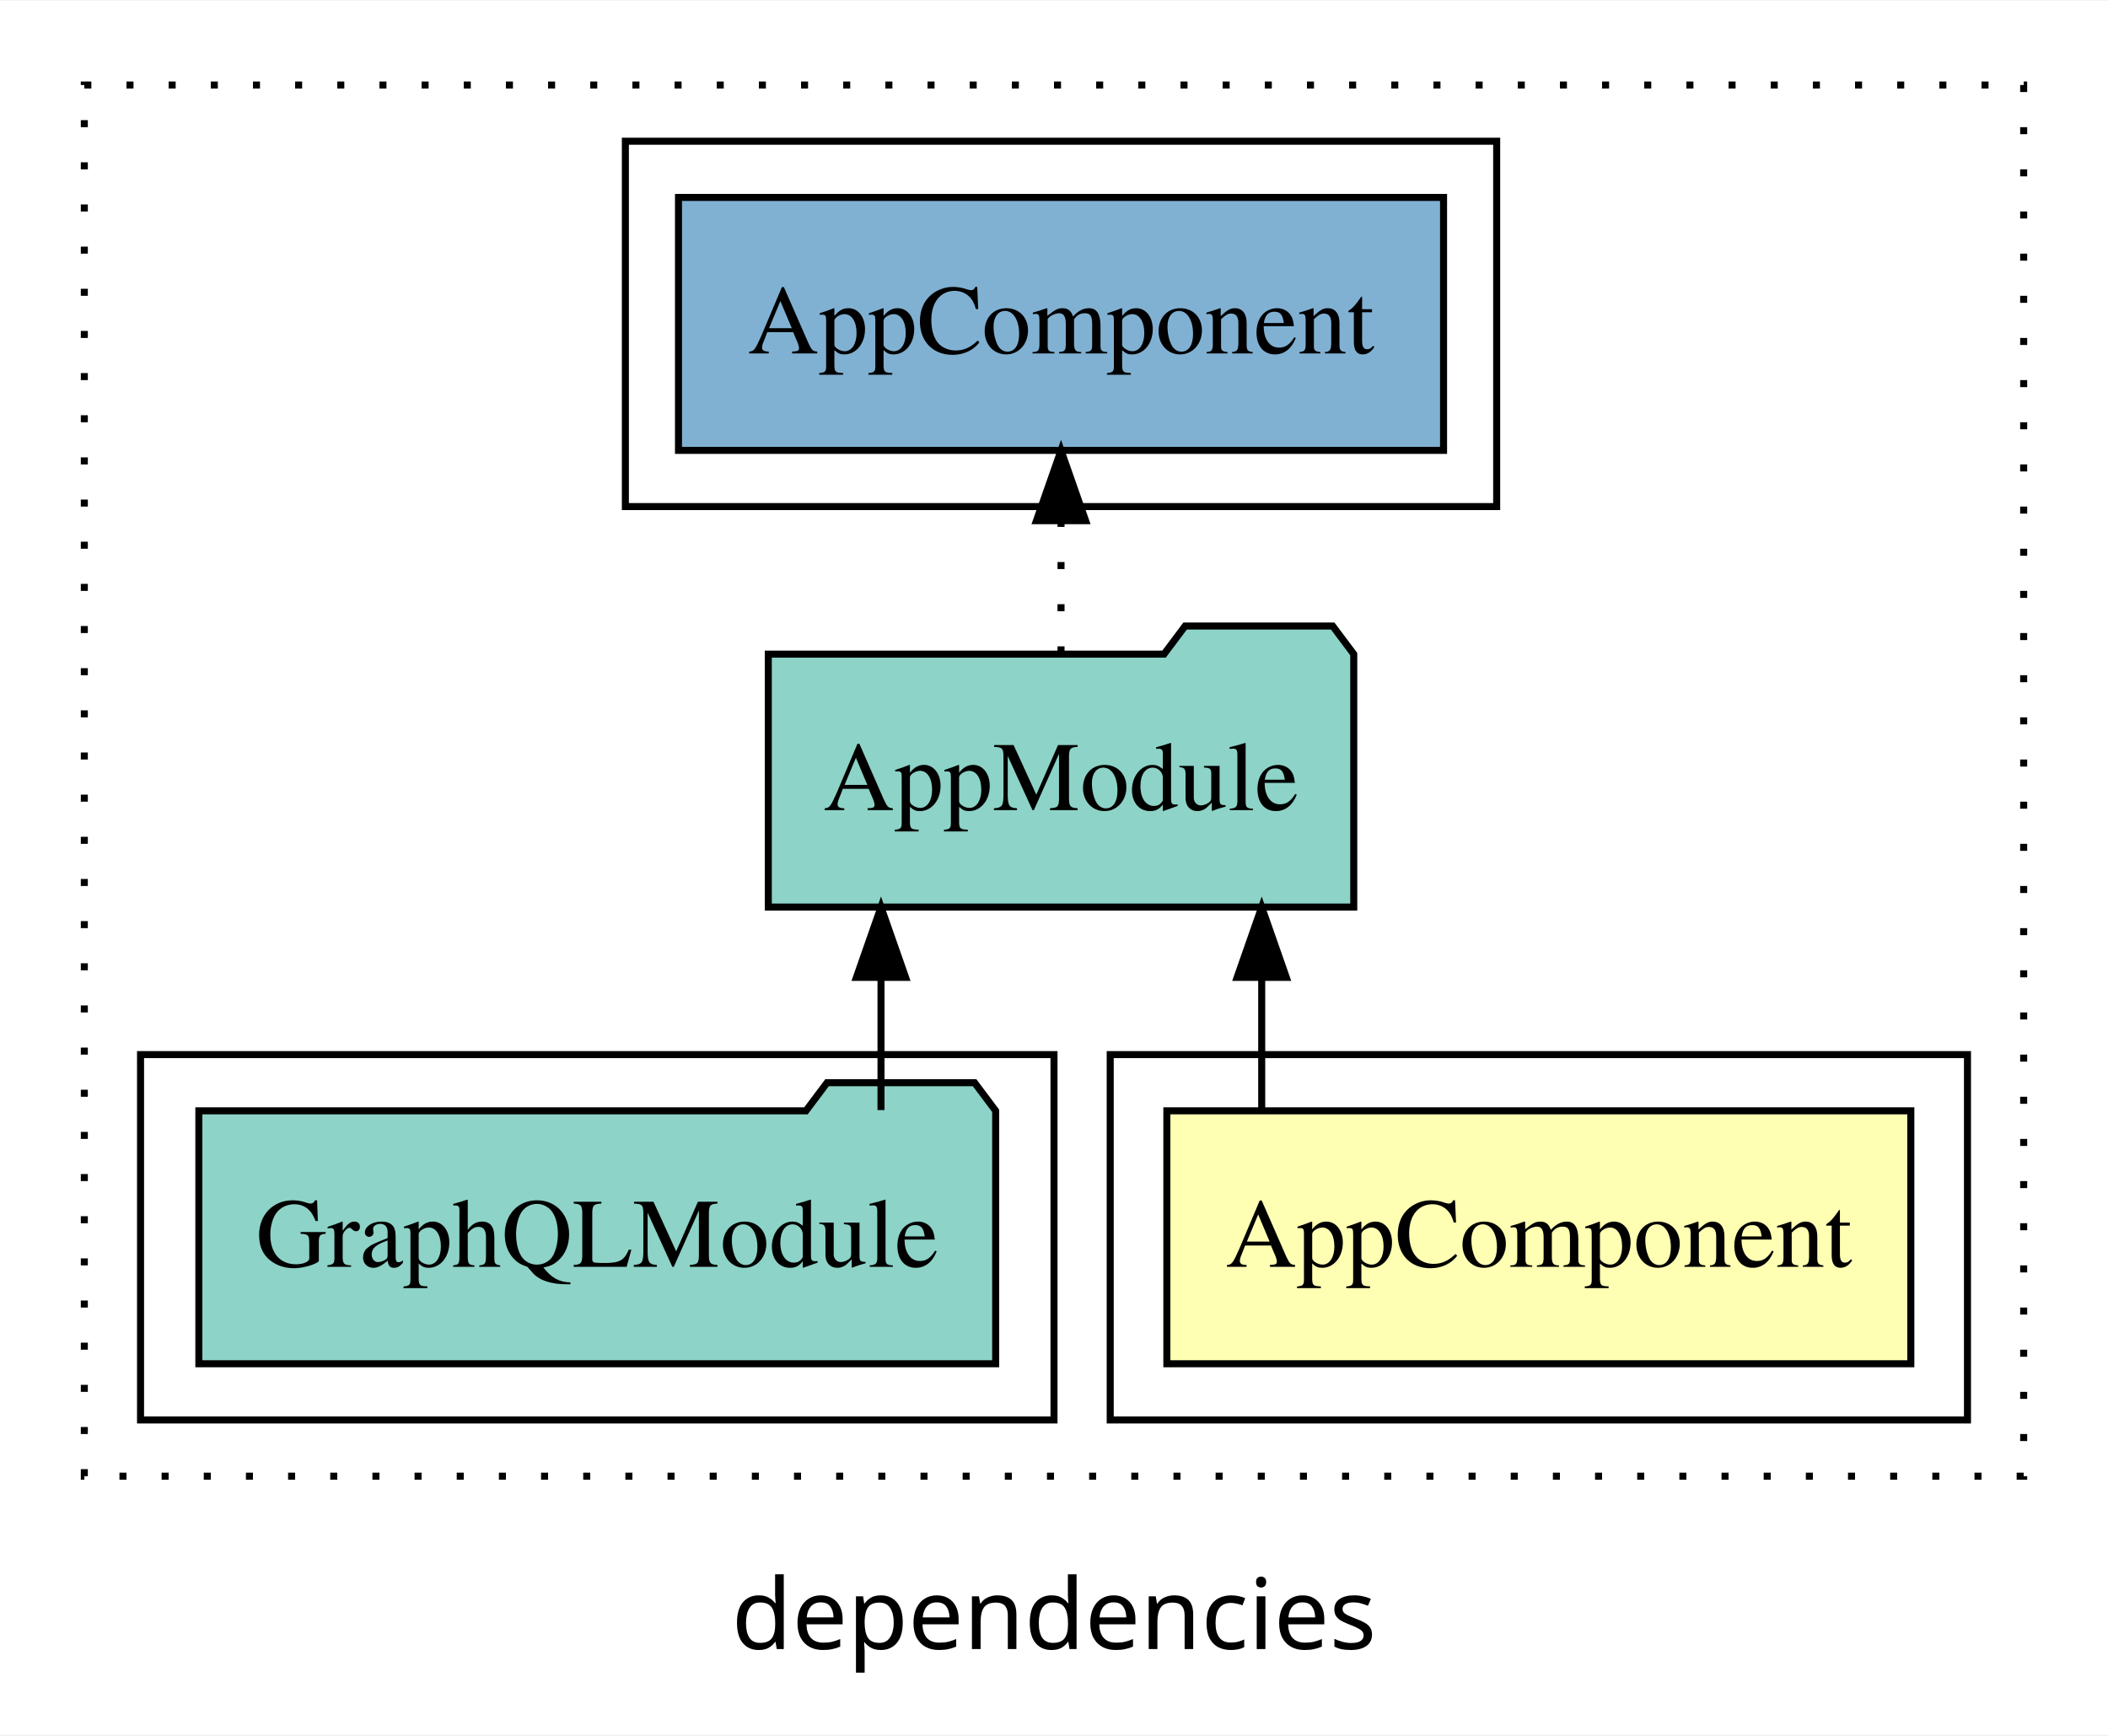
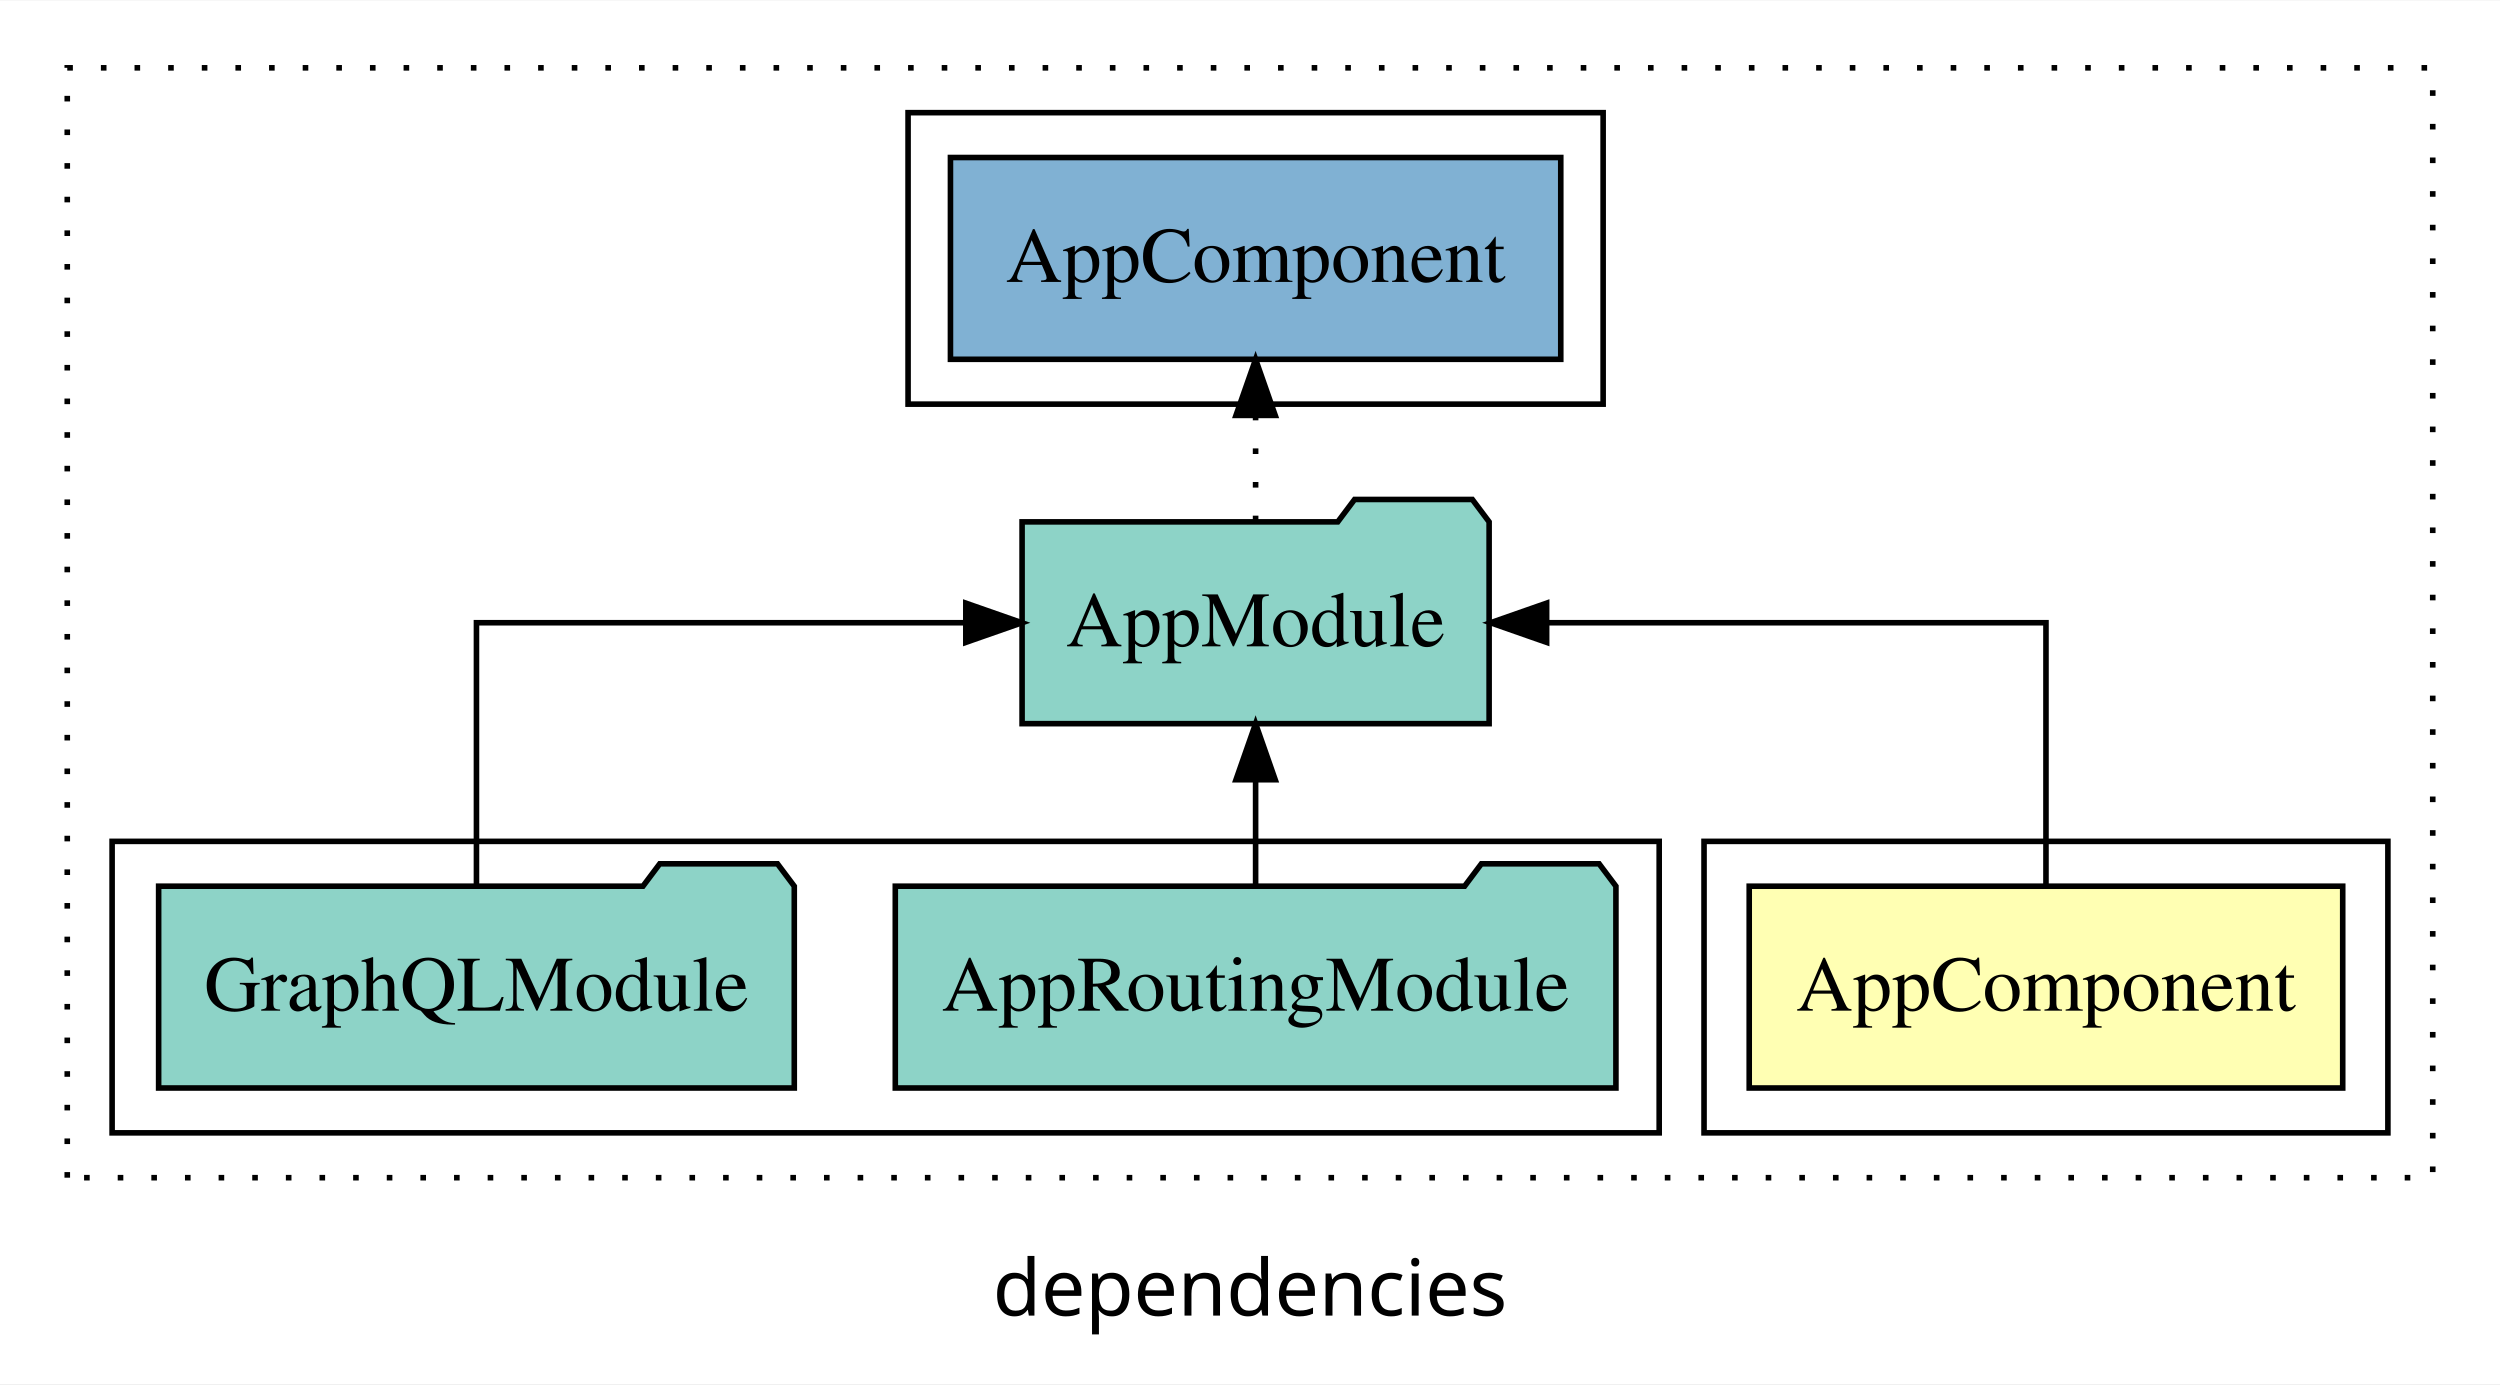
- <svg xmlns="http://www.w3.org/2000/svg" width="300pt" height="247pt" viewBox="0.00 0.00 300.00 246.80">
+ <svg xmlns="http://www.w3.org/2000/svg" width="446pt" height="247pt" viewBox="0.00 0.00 446.00 246.80">
  <g id="graph0" class="graph" transform="scale(1 1) rotate(0) translate(4 242.8)">
-     <polygon fill="white" stroke="transparent" points="-4,4 -4,-242.8 296,-242.8 296,4 -4,4" />
-     <text text-anchor="middle" x="146" y="-8.2" font-family="sans-serif" font-size="14.00">dependencies</text>
+     <polygon fill="white" stroke="transparent" points="-4,4 -4,-242.8 442,-242.8 442,4 -4,4" />
+     <text text-anchor="middle" x="219" y="-8.2" font-family="sans-serif" font-size="14.00">dependencies</text>
    <g id="clust1" class="cluster">
-       <polygon fill="none" stroke="black" stroke-dasharray="1,5" points="8,-32.8 8,-230.8 284,-230.8 284,-32.8 8,-32.8" />
+       <polygon fill="none" stroke="black" stroke-dasharray="1,5" points="8,-32.8 8,-230.8 430,-230.8 430,-32.8 8,-32.8" />
    </g>
    <g id="clust2" class="cluster">
-       <polygon fill="none" stroke="black" points="154,-40.8 154,-92.8 276,-92.8 276,-40.8 154,-40.8" />
+       <polygon fill="none" stroke="black" points="300,-40.8 300,-92.8 422,-92.8 422,-40.8 300,-40.8" />
    </g>
    <g id="clust4" class="cluster">
-       <polygon fill="none" stroke="black" points="16,-40.8 16,-92.8 146,-92.8 146,-40.8 16,-40.8" />
+       <polygon fill="none" stroke="black" points="16,-40.8 16,-92.8 292,-92.8 292,-40.8 16,-40.8" />
    </g>
    <g id="clust6" class="cluster">
-       <polygon fill="none" stroke="black" points="85,-170.8 85,-222.8 209,-222.8 209,-170.8 85,-170.8" />
+       <polygon fill="none" stroke="black" points="158,-170.8 158,-222.8 282,-222.8 282,-170.8 158,-170.8" />
    </g>
    <g id="node1" class="node">
-       <polygon fill="#ffffb3" stroke="black" points="267.94,-84.8 162.06,-84.8 162.06,-48.8 267.94,-48.8 267.94,-84.8" />
-       <text text-anchor="middle" x="215" y="-62.6" font-family="Times,serif" font-size="14.00">AppComponent</text>
+       <polygon fill="#ffffb3" stroke="black" points="413.94,-84.8 308.06,-84.8 308.06,-48.8 413.94,-48.8 413.94,-84.8" />
+       <text text-anchor="middle" x="361" y="-62.6" font-family="Times,serif" font-size="14.00">AppComponent</text>
    </g>
    <g id="node2" class="node">
-       <polygon fill="#8dd3c7" stroke="black" points="188.66,-149.8 185.66,-153.8 164.66,-153.8 161.66,-149.8 105.34,-149.8 105.34,-113.8 188.66,-113.8 188.66,-149.8" />
-       <text text-anchor="middle" x="147" y="-127.6" font-family="Times,serif" font-size="14.00">AppModule</text>
+       <polygon fill="#8dd3c7" stroke="black" points="261.66,-149.8 258.66,-153.8 237.66,-153.8 234.66,-149.8 178.34,-149.8 178.34,-113.8 261.66,-113.8 261.66,-149.8" />
+       <text text-anchor="middle" x="220" y="-127.6" font-family="Times,serif" font-size="14.00">AppModule</text>
    </g>
    <g id="edge1" class="edge">
-       <path fill="none" stroke="black" d="M175.56,-84.91C175.56,-84.91 175.56,-103.79 175.56,-103.79" />
-       <polygon fill="black" stroke="black" points="172.06,-103.79 175.56,-113.79 179.06,-103.79 172.06,-103.79" />
+       <path fill="none" stroke="black" d="M361,-84.91C361,-104.14 361,-131.8 361,-131.8 361,-131.8 271.92,-131.8 271.92,-131.8" />
+       <polygon fill="black" stroke="black" points="271.92,-128.3 261.92,-131.8 271.92,-135.3 271.92,-128.3" />
+     </g>
+     <g id="node5" class="node">
+       <polygon fill="#80b1d3" stroke="black" points="274.44,-214.8 165.56,-214.8 165.56,-178.8 274.44,-178.8 274.44,-214.8" />
+       <text text-anchor="middle" x="220" y="-192.6" font-family="Times,serif" font-size="14.00">AppComponent </text>
+     </g>
+     <g id="edge4" class="edge">
+       <path fill="none" stroke="black" stroke-dasharray="1,5" d="M220,-149.91C220,-149.91 220,-168.79 220,-168.79" />
+       <polygon fill="black" stroke="black" points="216.5,-168.79 220,-178.79 223.5,-168.79 216.5,-168.79" />
+     </g>
+     <g id="node3" class="node">
+       <polygon fill="#8dd3c7" stroke="black" points="284.28,-84.8 281.28,-88.8 260.28,-88.8 257.28,-84.8 155.72,-84.8 155.72,-48.8 284.28,-48.8 284.28,-84.8" />
+       <text text-anchor="middle" x="220" y="-62.6" font-family="Times,serif" font-size="14.00">AppRoutingModule</text>
+     </g>
+     <g id="edge2" class="edge">
+       <path fill="none" stroke="black" d="M220,-84.91C220,-84.91 220,-103.79 220,-103.79" />
+       <polygon fill="black" stroke="black" points="216.5,-103.79 220,-113.79 223.5,-103.79 216.5,-103.79" />
    </g>
    <g id="node4" class="node">
-       <polygon fill="#80b1d3" stroke="black" points="201.44,-214.8 92.56,-214.8 92.56,-178.8 201.44,-178.8 201.44,-214.8" />
-       <text text-anchor="middle" x="147" y="-192.6" font-family="Times,serif" font-size="14.00">AppComponent </text>
-     </g>
-     <g id="edge3" class="edge">
-       <path fill="none" stroke="black" stroke-dasharray="1,5" d="M147,-149.91C147,-149.91 147,-168.79 147,-168.79" />
-       <polygon fill="black" stroke="black" points="143.5,-168.79 147,-178.79 150.5,-168.79 143.5,-168.79" />
-     </g>
-     <g id="node3" class="node">
      <polygon fill="#8dd3c7" stroke="black" points="137.7,-84.8 134.7,-88.8 113.7,-88.8 110.7,-84.8 24.3,-84.8 24.3,-48.8 137.7,-48.8 137.7,-84.8" />
      <text text-anchor="middle" x="81" y="-62.6" font-family="Times,serif" font-size="14.00">GraphQLModule</text>
    </g>
-     <g id="edge2" class="edge">
-       <path fill="none" stroke="black" d="M121.38,-84.91C121.38,-84.91 121.38,-103.79 121.38,-103.79" />
-       <polygon fill="black" stroke="black" points="117.88,-103.79 121.38,-113.79 124.88,-103.79 117.88,-103.79" />
+     <g id="edge3" class="edge">
+       <path fill="none" stroke="black" d="M81,-84.91C81,-104.14 81,-131.8 81,-131.8 81,-131.8 168.3,-131.8 168.3,-131.8" />
+       <polygon fill="black" stroke="black" points="168.3,-135.3 178.3,-131.8 168.3,-128.3 168.3,-135.3" />
    </g>
  </g>
</svg>
